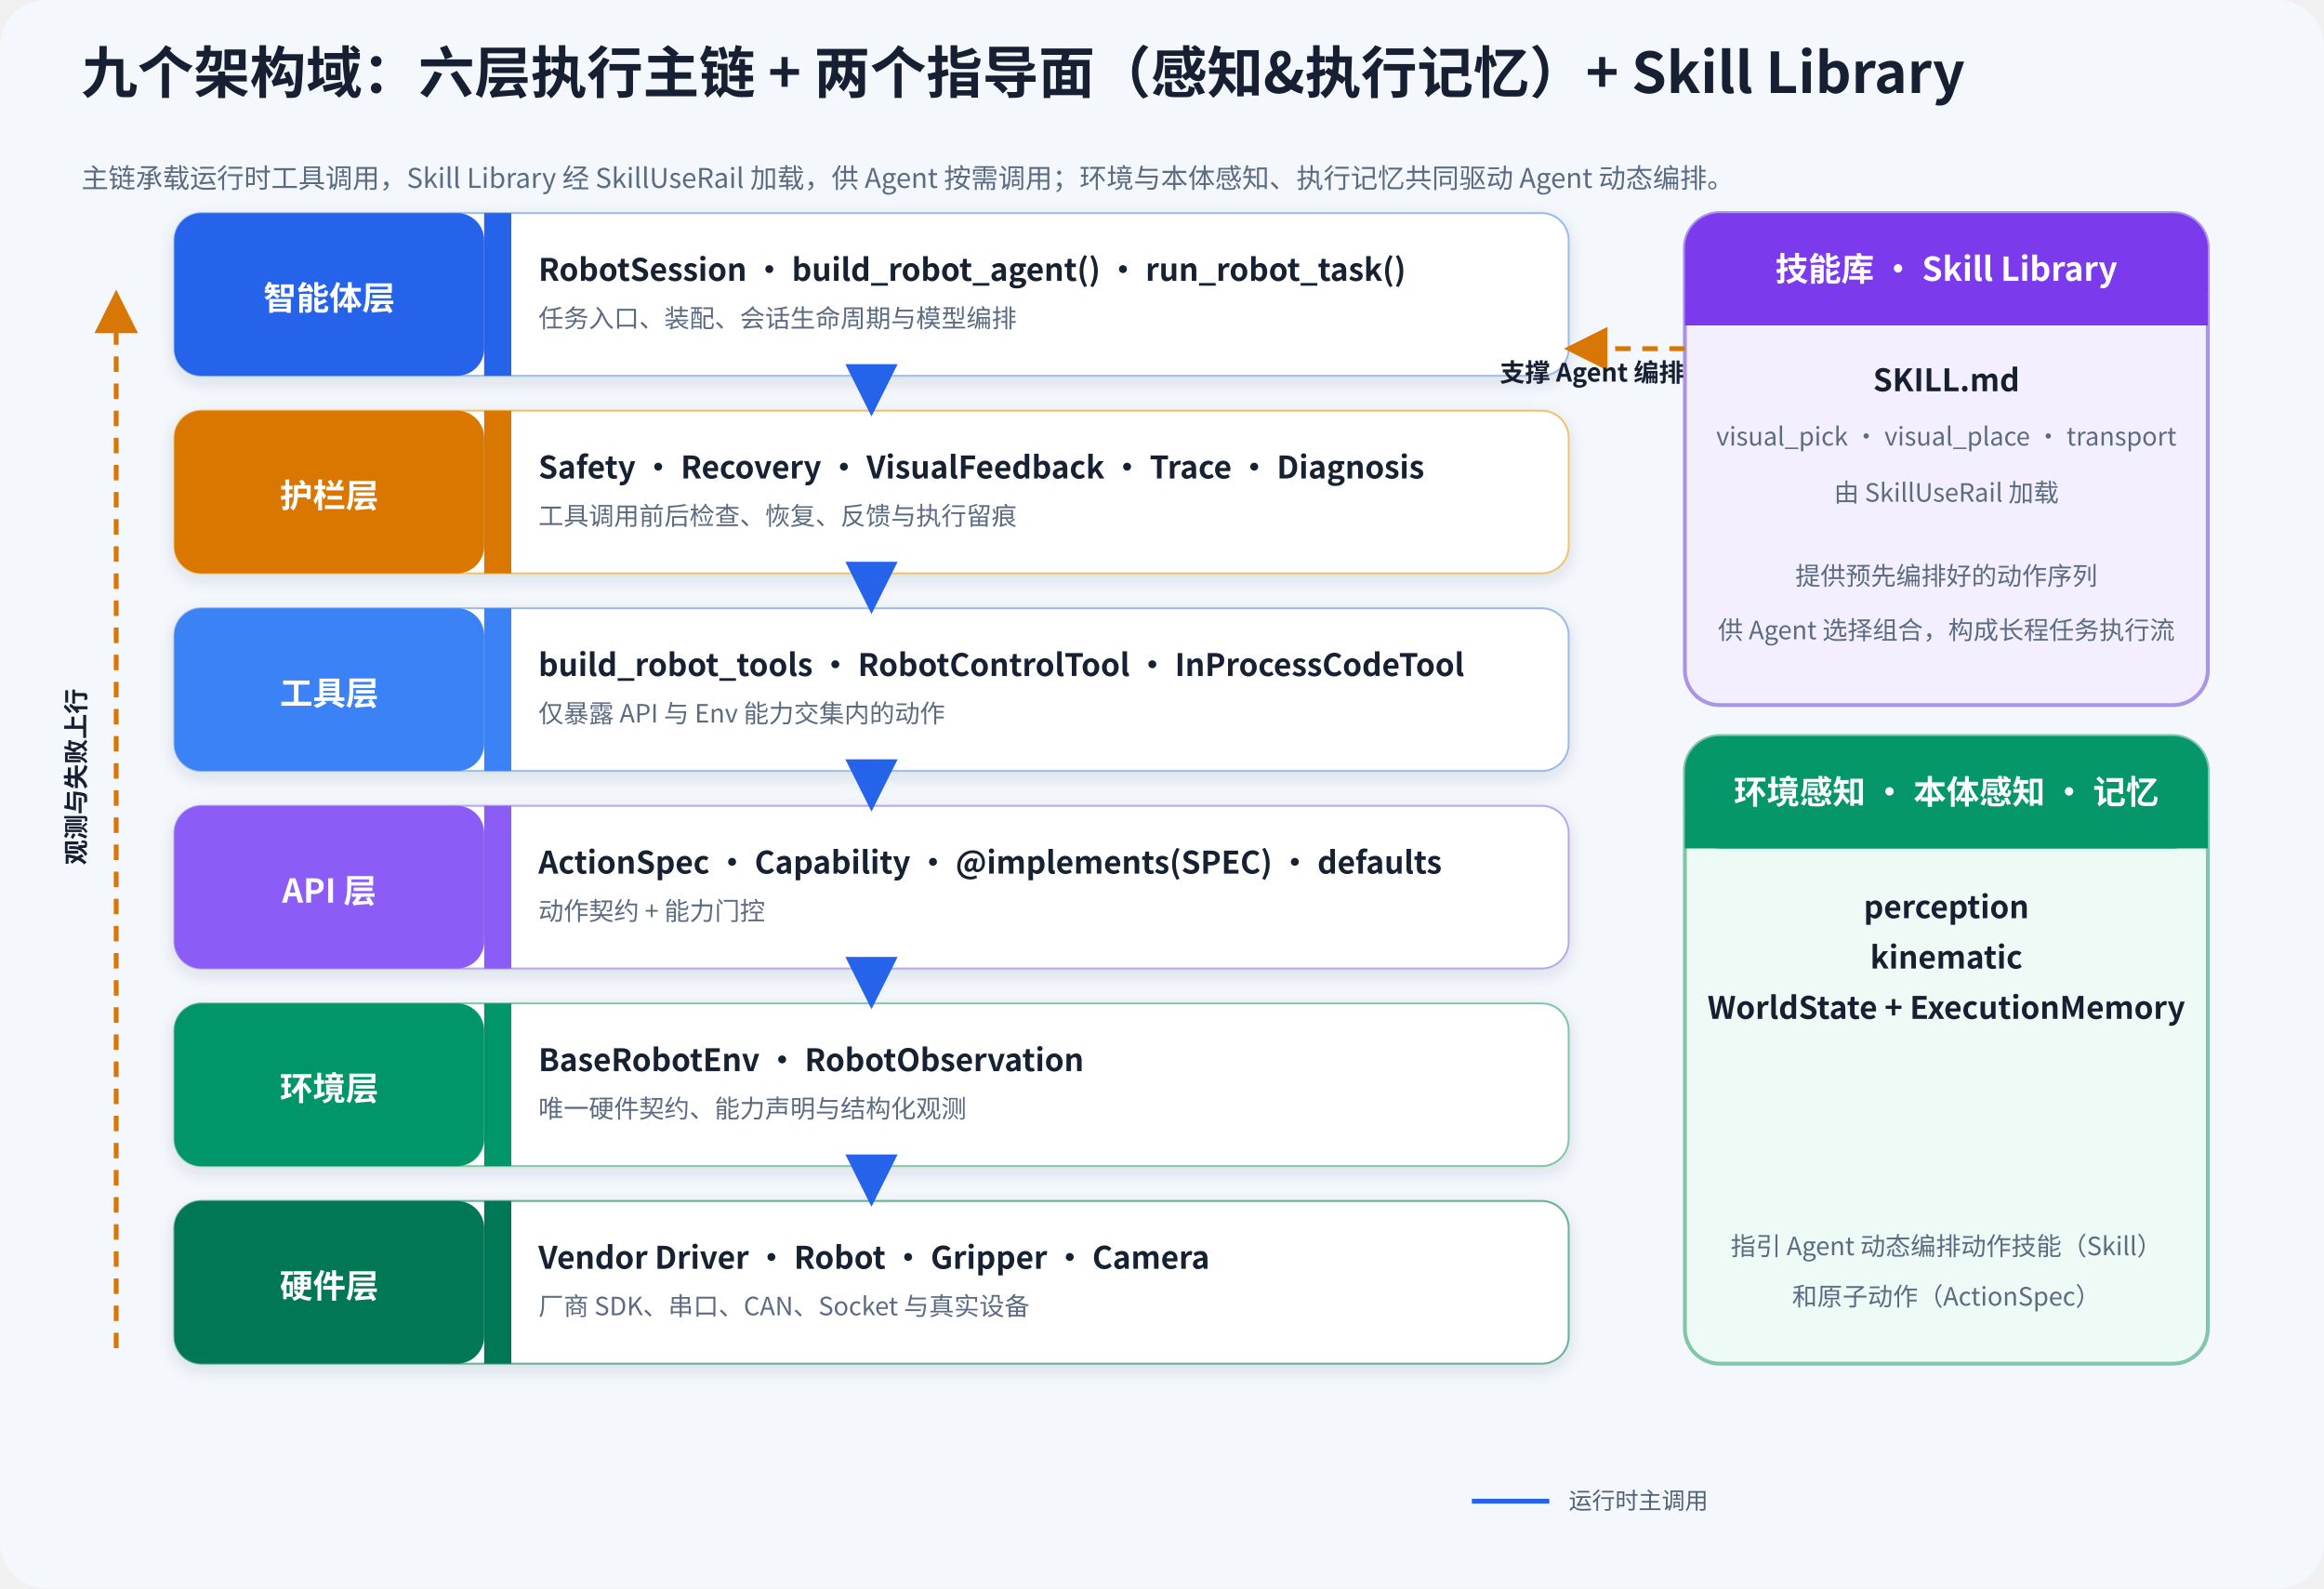
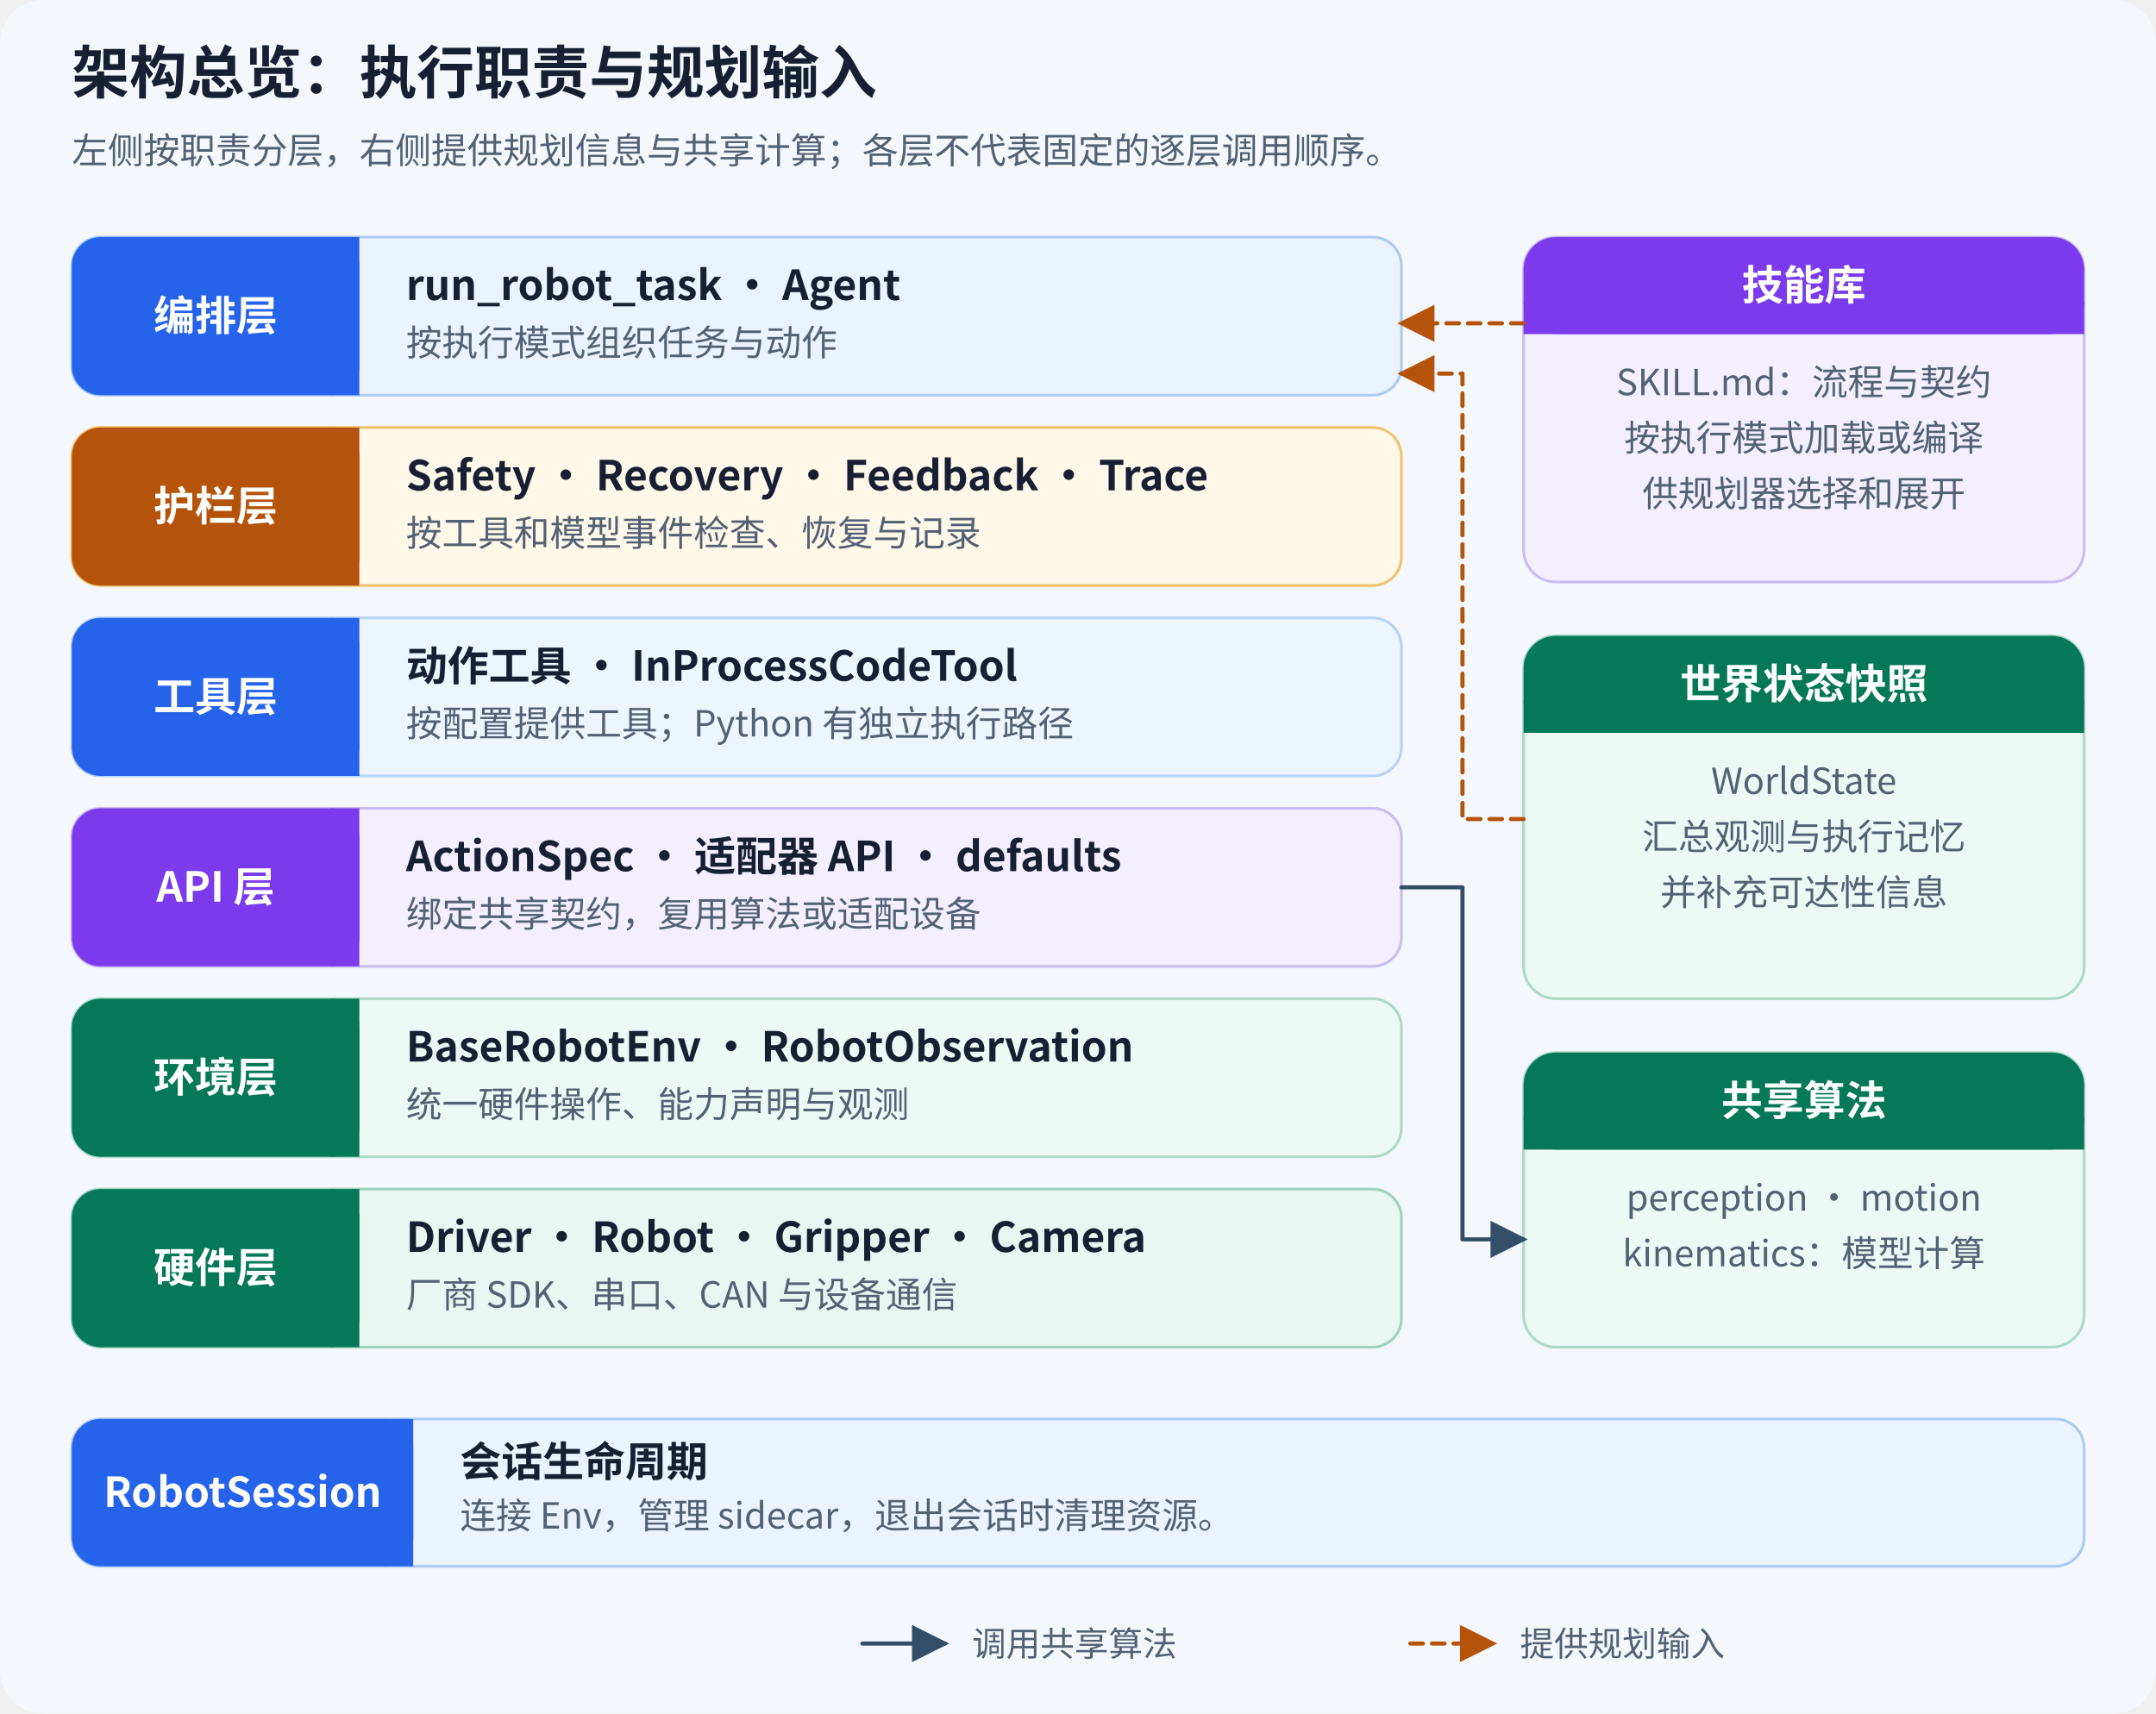
- <svg xmlns="http://www.w3.org/2000/svg" width="1200" height="820" viewBox="0 0 1200 820" role="img" aria-labelledby="title desc">
+ <svg xmlns="http://www.w3.org/2000/svg" width="1200" height="954" viewBox="0 0 1200 954" role="img" aria-labelledby="title desc">
  <defs>
    <marker id="arrow" markerWidth="9" markerHeight="9" refX="8" refY="4.5" orient="auto">
-       <path d="M0 0L9 4.5L0 9Z" fill="#2563eb" />
+       <path d="M0 0 L9 4.5 L0 9 Z" fill="#334e68" />
    </marker>
-     <marker id="dash-arrow" markerWidth="9" markerHeight="9" refX="8" refY="4.5" orient="auto">
-       <path d="M0 0L9 4.5L0 9Z" fill="#d97706" />
+     <marker id="input-arrow" markerWidth="9" markerHeight="9" refX="8" refY="4.5" orient="auto">
+       <path d="M0 0 L9 4.5 L0 9 Z" fill="#b45309" />
    </marker>
    <filter id="shadow" x="-10%" y="-15%" width="120%" height="140%">
      <feDropShadow dx="0" dy="3" stdDeviation="4" flood-color="#19324d" flood-opacity="0.12" />
    </filter>
-     <style>text{font-family:"Noto Sans CJK SC","Microsoft YaHei","PingFang SC",sans-serif;fill:#172033}.title{font-size:29px;font-weight:700}.subtitle{font-size:14px;fill:#5b6b82}.name{font-size:17px;font-weight:700;fill:#fff}.node{font-size:16px;font-weight:700}.sub{font-size:13px;fill:#5b6b82}.label{font-size:13px;font-weight:700}.legend{font-size:12px;fill:#526174}</style>
+     <style>text { font-family: "Noto Sans CJK SC", "Microsoft YaHei", "PingFang SC", sans-serif; } path, line { stroke-linejoin: round; stroke-linecap: round; }</style>
  </defs>
-   <rect width="1200" height="820" rx="24" fill="#f4f7fc" />
-   <text x="42" y="48" class="title">九个架构域：六层执行主链 + 两个指导面（感知&amp;执行记忆）+ Skill Library</text>
-   <text x="42" y="97" class="subtitle">主链承载运行时工具调用，Skill Library 经 SkillUseRail 加载，供 Agent 按需调用；环境与本体感知、执行记忆共同驱动 Agent 动态编排。</text>
-   <g filter="url(#shadow)">
-     <rect x="90" y="110" width="720" height="84" rx="14" fill="#fff" stroke="#9bbcea" />
-     <rect x="90" y="110" width="160" height="84" rx="14" fill="#2563eb" />
-     <rect x="250" y="110" width="14" height="84" fill="#2563eb" />
-     <text x="170" y="160" text-anchor="middle" class="name">智能体层</text>
-     <text x="278" y="145" class="node">RobotSession · build_robot_agent() · run_robot_task()</text>
-     <text x="278" y="169" class="sub">任务入口、装配、会话生命周期与模型编排</text>
-     <rect x="90" y="212" width="720" height="84" rx="14" fill="#fff" stroke="#efc36f" />
-     <rect x="90" y="212" width="160" height="84" rx="14" fill="#d97706" />
-     <rect x="250" y="212" width="14" height="84" fill="#d97706" />
-     <text x="170" y="262" text-anchor="middle" class="name">护栏层</text>
-     <text x="278" y="247" class="node">Safety · Recovery · VisualFeedback · Trace · Diagnosis</text>
-     <text x="278" y="271" class="sub">工具调用前后检查、恢复、反馈与执行留痕</text>
-     <rect x="90" y="314" width="720" height="84" rx="14" fill="#fff" stroke="#9bbcea" />
-     <rect x="90" y="314" width="160" height="84" rx="14" fill="#3b82f6" />
-     <rect x="250" y="314" width="14" height="84" fill="#3b82f6" />
-     <text x="170" y="364" text-anchor="middle" class="name">工具层</text>
-     <text x="278" y="349" class="node">build_robot_tools · RobotControlTool · InProcessCodeTool</text>
-     <text x="278" y="373" class="sub">仅暴露 API 与 Env 能力交集内的动作</text>
-     <rect x="90" y="416" width="720" height="84" rx="14" fill="#fff" stroke="#b9a8ec" />
-     <rect x="90" y="416" width="160" height="84" rx="14" fill="#8b5cf6" />
-     <rect x="250" y="416" width="14" height="84" fill="#8b5cf6" />
-     <text x="170" y="466" text-anchor="middle" class="name">API 层</text>
-     <text x="278" y="451" class="node">ActionSpec · Capability · @implements(SPEC) · defaults</text>
-     <text x="278" y="475" class="sub">动作契约 + 能力门控</text>
-     <rect x="90" y="518" width="720" height="84" rx="14" fill="#fff" stroke="#83c5aa" />
-     <rect x="90" y="518" width="160" height="84" rx="14" fill="#059669" />
-     <rect x="250" y="518" width="14" height="84" fill="#059669" />
-     <text x="170" y="568" text-anchor="middle" class="name">环境层</text>
-     <text x="278" y="553" class="node">BaseRobotEnv · RobotObservation</text>
-     <text x="278" y="577" class="sub">唯一硬件契约、能力声明与结构化观测</text>
-     <rect x="90" y="620" width="720" height="84" rx="14" fill="#fff" stroke="#69b396" />
-     <rect x="90" y="620" width="160" height="84" rx="14" fill="#047857" />
-     <rect x="250" y="620" width="14" height="84" fill="#047857" />
-     <text x="170" y="670" text-anchor="middle" class="name">硬件层</text>
-     <text x="278" y="655" class="node">Vendor Driver · Robot · Gripper · Camera</text>
-     <text x="278" y="679" class="sub">厂商 SDK、串口、CAN、Socket 与真实设备</text>
-   </g>
-   <g>
-     <path d="M450 194V212" stroke="#2563eb" stroke-width="3" marker-end="url(#arrow)" />
-     <path d="M450 296V314" stroke="#2563eb" stroke-width="3" marker-end="url(#arrow)" />
-     <path d="M450 398V416" stroke="#2563eb" stroke-width="3" marker-end="url(#arrow)" />
-     <path d="M450 500V518" stroke="#2563eb" stroke-width="3" marker-end="url(#arrow)" />
-     <path d="M450 602V620" stroke="#2563eb" stroke-width="3" marker-end="url(#arrow)" />
-   </g>
-   <rect x="870" y="110" width="270" height="254" rx="18" fill="#f3efff" stroke="#aa94e7" stroke-width="2" />
-   <rect x="870" y="110" width="270" height="58" rx="18" fill="#7c3aed" />
-   <rect x="870" y="152" width="270" height="16" fill="#7c3aed" />
-   <text x="1005" y="145" text-anchor="middle" class="name">技能库 · Skill Library</text>
-   <text x="1005" y="202" text-anchor="middle" class="node">SKILL.md</text>
-   <text x="1005" y="230" text-anchor="middle" class="sub">visual_pick · visual_place · transport</text>
-   <text x="1005" y="259" text-anchor="middle" class="sub">由 SkillUseRail 加载</text>
-   <text x="1005" y="302" text-anchor="middle" class="sub">提供预先编排好的动作序列</text>
-   <text x="1005" y="330" text-anchor="middle" class="sub">供 Agent 选择组合，构成长程任务执行流</text>
-   <rect x="870" y="380" width="270" height="324" rx="18" fill="#eefaf5" stroke="#83c5aa" stroke-width="2" />
-   <rect x="870" y="380" width="270" height="58" rx="18" fill="#059669" />
-   <rect x="870" y="422" width="270" height="16" fill="#059669" />
-   <text x="1005" y="415" text-anchor="middle" class="name">环境感知 · 本体感知 · 记忆</text>
-   <text x="1005" y="474" text-anchor="middle" class="node">perception</text>
-   <text x="1005" y="500" text-anchor="middle" class="node">kinematic</text>
-   <text x="1005" y="526" text-anchor="middle" class="node">WorldState + ExecutionMemory</text>
-   <text x="1005" y="648" text-anchor="middle" font-size="11" class="sub">指引 Agent 动态编排动作技能（Skill）</text>
-   <text x="1005" y="674" text-anchor="middle" font-size="11" class="sub">和原子动作（ActionSpec）</text>
-   <path d="M870 180H810" fill="none" stroke="#d97706" stroke-width="2.5" stroke-dasharray="8 6" marker-end="url(#dash-arrow)" />
-   <text x="822" y="197" text-anchor="middle" class="label" fill="#b45309">支撑 Agent 编排</text>
-   <path d="M60 696V152" fill="none" stroke="#d97706" stroke-width="2.5" stroke-dasharray="8 6" marker-end="url(#dash-arrow)" />
-   <text x="44" y="401" text-anchor="middle" class="label" fill="#b45309" transform="rotate(-90 44 401)">观测与失败上行</text>
-   <line x1="760" y1="775" x2="800" y2="775" stroke="#2563eb" stroke-width="2.5" />
-   <text x="810" y="779" class="legend">运行时主调用</text>
+   <rect x="0" y="0" width="1200" height="954" rx="24" fill="#f4f7fc" />
+   <text id="text-1" x="40" y="52" font-size="32" font-weight="700" fill="#172033" text-anchor="start" data-max-width="1120">架构总览：执行职责与规划输入</text>
+   <text id="text-2" x="40" y="91" font-size="20" font-weight="400" fill="#526174" text-anchor="start" data-max-width="1120">左侧按职责分层，右侧提供规划信息与共享计算；各层不代表固定的逐层调用顺序。</text>
+   <rect x="40" y="132" width="740" height="88" rx="16" fill="#eaf3ff" stroke="#aac9f3" stroke-width="1.5" />
+   <rect x="40" y="132" width="160" height="88" rx="16" fill="#2563eb" />
+   <rect x="184" y="132" width="16" height="88" rx="0" fill="#2563eb" />
+   <text id="text-3" x="120.0" y="184.0" font-size="23" font-weight="700" fill="#ffffff" text-anchor="middle" data-max-width="136">编排层</text>
+   <text id="text-4" x="226" y="167" font-size="23" font-weight="700" fill="#172033" text-anchor="start" data-max-width="534">run_robot_task · Agent</text>
+   <text id="text-5" x="226" y="198" font-size="20" font-weight="400" fill="#526174" text-anchor="start" data-max-width="534">按执行模式组织任务与动作</text>
+   <rect x="40" y="238" width="740" height="88" rx="16" fill="#fff7e8" stroke="#efc36f" stroke-width="1.5" />
+   <rect x="40" y="238" width="160" height="88" rx="16" fill="#b45309" />
+   <rect x="184" y="238" width="16" height="88" rx="0" fill="#b45309" />
+   <text id="text-6" x="120.0" y="290.0" font-size="23" font-weight="700" fill="#ffffff" text-anchor="middle" data-max-width="136">护栏层</text>
+   <text id="text-7" x="226" y="273" font-size="23" font-weight="700" fill="#172033" text-anchor="start" data-max-width="534">Safety · Recovery · Feedback · Trace</text>
+   <text id="text-8" x="226" y="304" font-size="20" font-weight="400" fill="#526174" text-anchor="start" data-max-width="534">按工具和模型事件检查、恢复与记录</text>
+   <rect x="40" y="344" width="740" height="88" rx="16" fill="#edf5ff" stroke="#b7d2f7" stroke-width="1.5" />
+   <rect x="40" y="344" width="160" height="88" rx="16" fill="#2563eb" />
+   <rect x="184" y="344" width="16" height="88" rx="0" fill="#2563eb" />
+   <text id="text-9" x="120.0" y="396.0" font-size="23" font-weight="700" fill="#ffffff" text-anchor="middle" data-max-width="136">工具层</text>
+   <text id="text-10" x="226" y="379" font-size="23" font-weight="700" fill="#172033" text-anchor="start" data-max-width="534">动作工具 · InProcessCodeTool</text>
+   <text id="text-11" x="226" y="410" font-size="20" font-weight="400" fill="#526174" text-anchor="start" data-max-width="534">按配置提供工具；Python 有独立执行路径</text>
+   <rect x="40" y="450" width="740" height="88" rx="16" fill="#f3efff" stroke="#c9bbf3" stroke-width="1.5" />
+   <rect x="40" y="450" width="160" height="88" rx="16" fill="#7c3aed" />
+   <rect x="184" y="450" width="16" height="88" rx="0" fill="#7c3aed" />
+   <text id="text-12" x="120.0" y="502.0" font-size="23" font-weight="700" fill="#ffffff" text-anchor="middle" data-max-width="136">API 层</text>
+   <text id="text-13" x="226" y="485" font-size="23" font-weight="700" fill="#172033" text-anchor="start" data-max-width="534">ActionSpec · 适配器 API · defaults</text>
+   <text id="text-14" x="226" y="516" font-size="20" font-weight="400" fill="#526174" text-anchor="start" data-max-width="534">绑定共享契约，复用算法或适配设备</text>
+   <rect x="40" y="556" width="740" height="88" rx="16" fill="#ecf9f4" stroke="#acd9c6" stroke-width="1.5" />
+   <rect x="40" y="556" width="160" height="88" rx="16" fill="#047857" />
+   <rect x="184" y="556" width="16" height="88" rx="0" fill="#047857" />
+   <text id="text-15" x="120.0" y="608.0" font-size="23" font-weight="700" fill="#ffffff" text-anchor="middle" data-max-width="136">环境层</text>
+   <text id="text-16" x="226" y="591" font-size="23" font-weight="700" fill="#172033" text-anchor="start" data-max-width="534">BaseRobotEnv · RobotObservation</text>
+   <text id="text-17" x="226" y="622" font-size="20" font-weight="400" fill="#526174" text-anchor="start" data-max-width="534">统一硬件操作、能力声明与观测</text>
+   <rect x="40" y="662" width="740" height="88" rx="16" fill="#e8f7f1" stroke="#9ed2bd" stroke-width="1.5" />
+   <rect x="40" y="662" width="160" height="88" rx="16" fill="#047857" />
+   <rect x="184" y="662" width="16" height="88" rx="0" fill="#047857" />
+   <text id="text-18" x="120.0" y="714.0" font-size="23" font-weight="700" fill="#ffffff" text-anchor="middle" data-max-width="136">硬件层</text>
+   <text id="text-19" x="226" y="697" font-size="23" font-weight="700" fill="#172033" text-anchor="start" data-max-width="534">Driver · Robot · Gripper · Camera</text>
+   <text id="text-20" x="226" y="728" font-size="20" font-weight="400" fill="#526174" text-anchor="start" data-max-width="534">厂商 SDK、串口、CAN 与设备通信</text>
+   <rect x="848" y="132" width="312" height="192" rx="18" fill="#f3efff" stroke="#c9bbf3" stroke-width="1.5" />
+   <rect x="848" y="132" width="312" height="54" rx="18" fill="#7c3aed" />
+   <rect x="848" y="168" width="312" height="18" rx="0" fill="#7c3aed" />
+   <text id="text-21" x="1004.0" y="167" font-size="23" font-weight="700" fill="#ffffff" text-anchor="middle" data-max-width="288">技能库</text>
+   <text id="text-22" x="1004.0" y="220" font-size="20" font-weight="400" fill="#526174" text-anchor="middle" data-max-width="284">SKILL.md：流程与契约</text>
+   <text id="text-23" x="1004.0" y="251" font-size="20" font-weight="400" fill="#526174" text-anchor="middle" data-max-width="284">按执行模式加载或编译</text>
+   <text id="text-24" x="1004.0" y="282" font-size="20" font-weight="400" fill="#526174" text-anchor="middle" data-max-width="284">供规划器选择和展开</text>
+   <rect x="848" y="354" width="312" height="202" rx="18" fill="#ecf9f4" stroke="#acd9c6" stroke-width="1.5" />
+   <rect x="848" y="354" width="312" height="54" rx="18" fill="#047857" />
+   <rect x="848" y="390" width="312" height="18" rx="0" fill="#047857" />
+   <text id="text-25" x="1004.0" y="389" font-size="23" font-weight="700" fill="#ffffff" text-anchor="middle" data-max-width="288">世界状态快照</text>
+   <text id="text-26" x="1004.0" y="442" font-size="20" font-weight="400" fill="#526174" text-anchor="middle" data-max-width="284">WorldState</text>
+   <text id="text-27" x="1004.0" y="473" font-size="20" font-weight="400" fill="#526174" text-anchor="middle" data-max-width="284">汇总观测与执行记忆</text>
+   <text id="text-28" x="1004.0" y="504" font-size="20" font-weight="400" fill="#526174" text-anchor="middle" data-max-width="284">并补充可达性信息</text>
+   <rect x="848" y="586" width="312" height="164" rx="18" fill="#ecf9f4" stroke="#acd9c6" stroke-width="1.5" />
+   <rect x="848" y="586" width="312" height="54" rx="18" fill="#047857" />
+   <rect x="848" y="622" width="312" height="18" rx="0" fill="#047857" />
+   <text id="text-29" x="1004.0" y="621" font-size="23" font-weight="700" fill="#ffffff" text-anchor="middle" data-max-width="288">共享算法</text>
+   <text id="text-30" x="1004.0" y="674" font-size="20" font-weight="400" fill="#526174" text-anchor="middle" data-max-width="284">perception · motion</text>
+   <text id="text-31" x="1004.0" y="705" font-size="20" font-weight="400" fill="#526174" text-anchor="middle" data-max-width="284">kinematics：模型计算</text>
+   <path d="M848 180 L780 180" fill="none" stroke="#b45309" stroke-width="2.3" stroke-dasharray="7 5" marker-end="url(#input-arrow)" />
+   <path d="M848 456 H814 V208 H780" fill="none" stroke="#b45309" stroke-width="2.3" stroke-dasharray="7 5" marker-end="url(#input-arrow)" />
+   <path d="M780 494 H814 V690 H848" fill="none" stroke="#334e68" stroke-width="2.3" marker-end="url(#arrow)" />
+   <rect x="40" y="790" width="1120" height="82" rx="16" fill="#eaf3ff" stroke="#aac9f3" stroke-width="1.5" />
+   <rect x="40" y="790" width="190" height="82" rx="16" fill="#2563eb" />
+   <rect x="214" y="790" width="16" height="82" rx="0" fill="#2563eb" />
+   <text id="text-32" x="135.0" y="839.0" font-size="23" font-weight="700" fill="#ffffff" text-anchor="middle" data-max-width="166">RobotSession</text>
+   <text id="text-33" x="256" y="822" font-size="23" font-weight="700" fill="#172033" text-anchor="start" data-max-width="878">会话生命周期</text>
+   <text id="text-34" x="256" y="851" font-size="20" font-weight="400" fill="#526174" text-anchor="start" data-max-width="878">连接 Env，管理 sidecar，退出会话时清理资源。</text>
+   <path d="M480 915 L526 915" fill="none" stroke="#334e68" stroke-width="2.3" marker-end="url(#arrow)" />
+   <text id="text-35" x="541" y="922" font-size="19" font-weight="400" fill="#526174" text-anchor="start" data-max-width="210">调用共享算法</text>
+   <path d="M785 915 L831 915" fill="none" stroke="#b45309" stroke-width="2.3" stroke-dasharray="7 5" marker-end="url(#input-arrow)" />
+   <text id="text-36" x="846" y="922" font-size="19" font-weight="400" fill="#526174" text-anchor="start" data-max-width="300">提供规划输入</text>
</svg>
